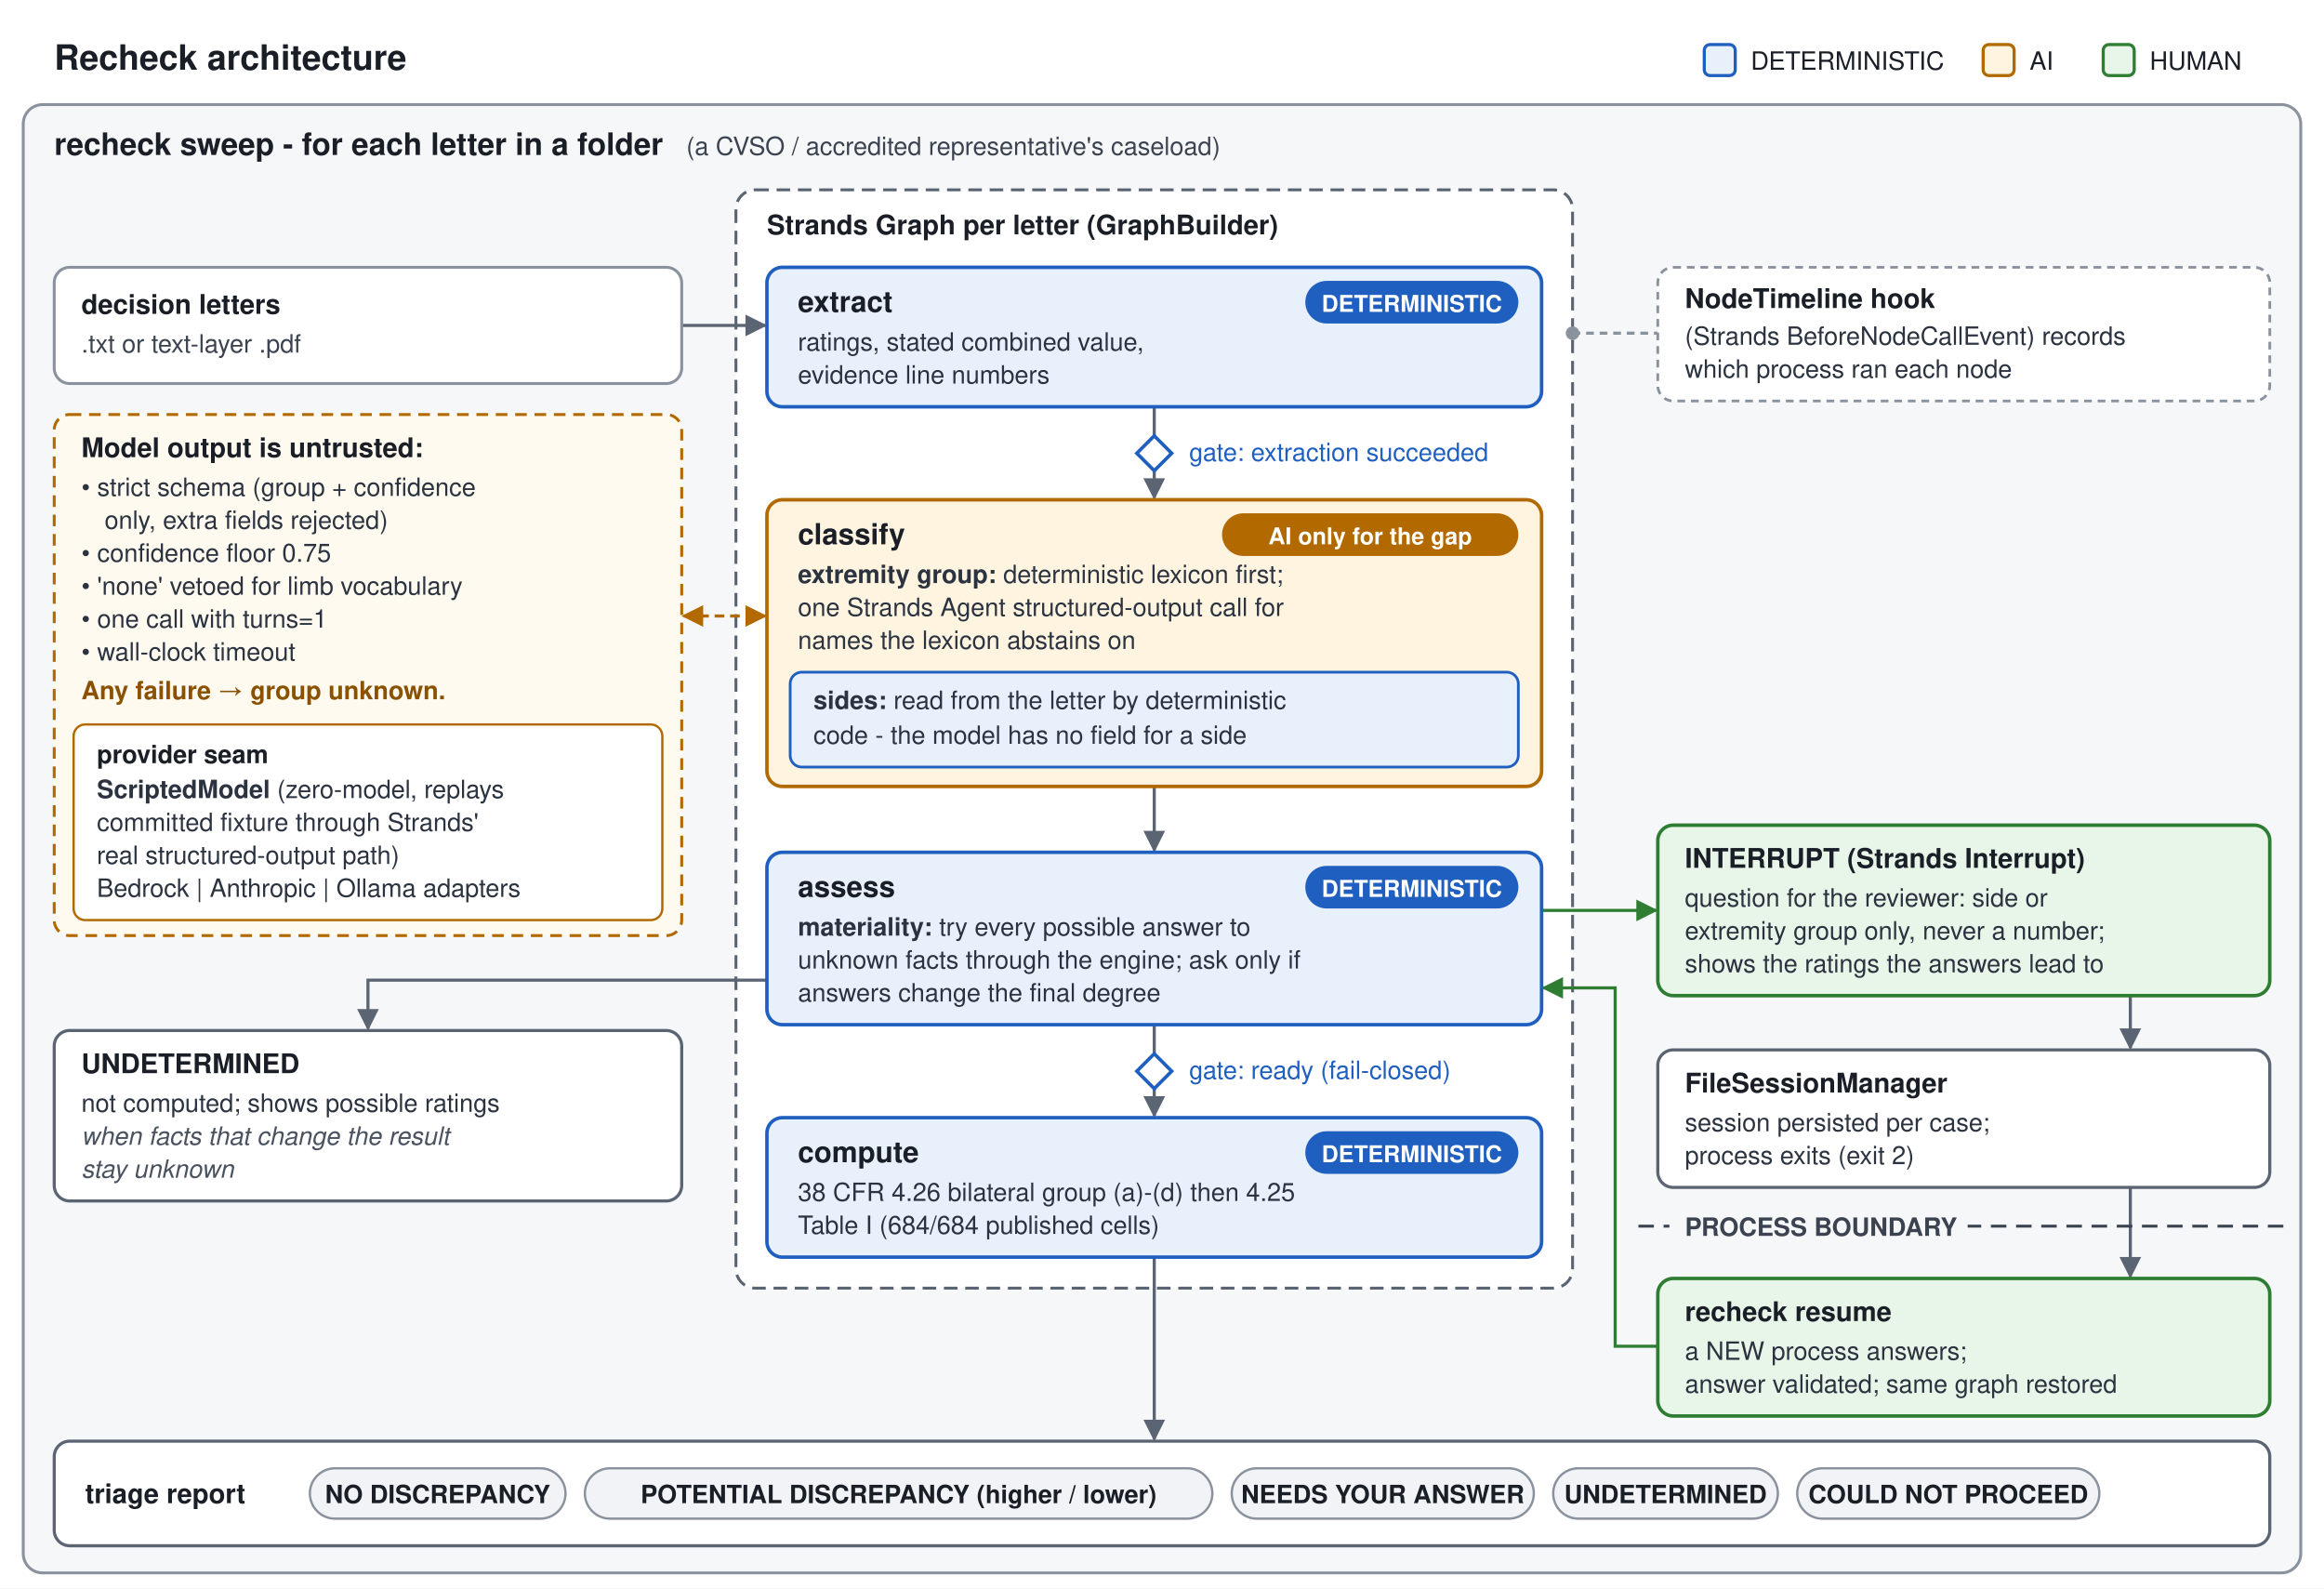
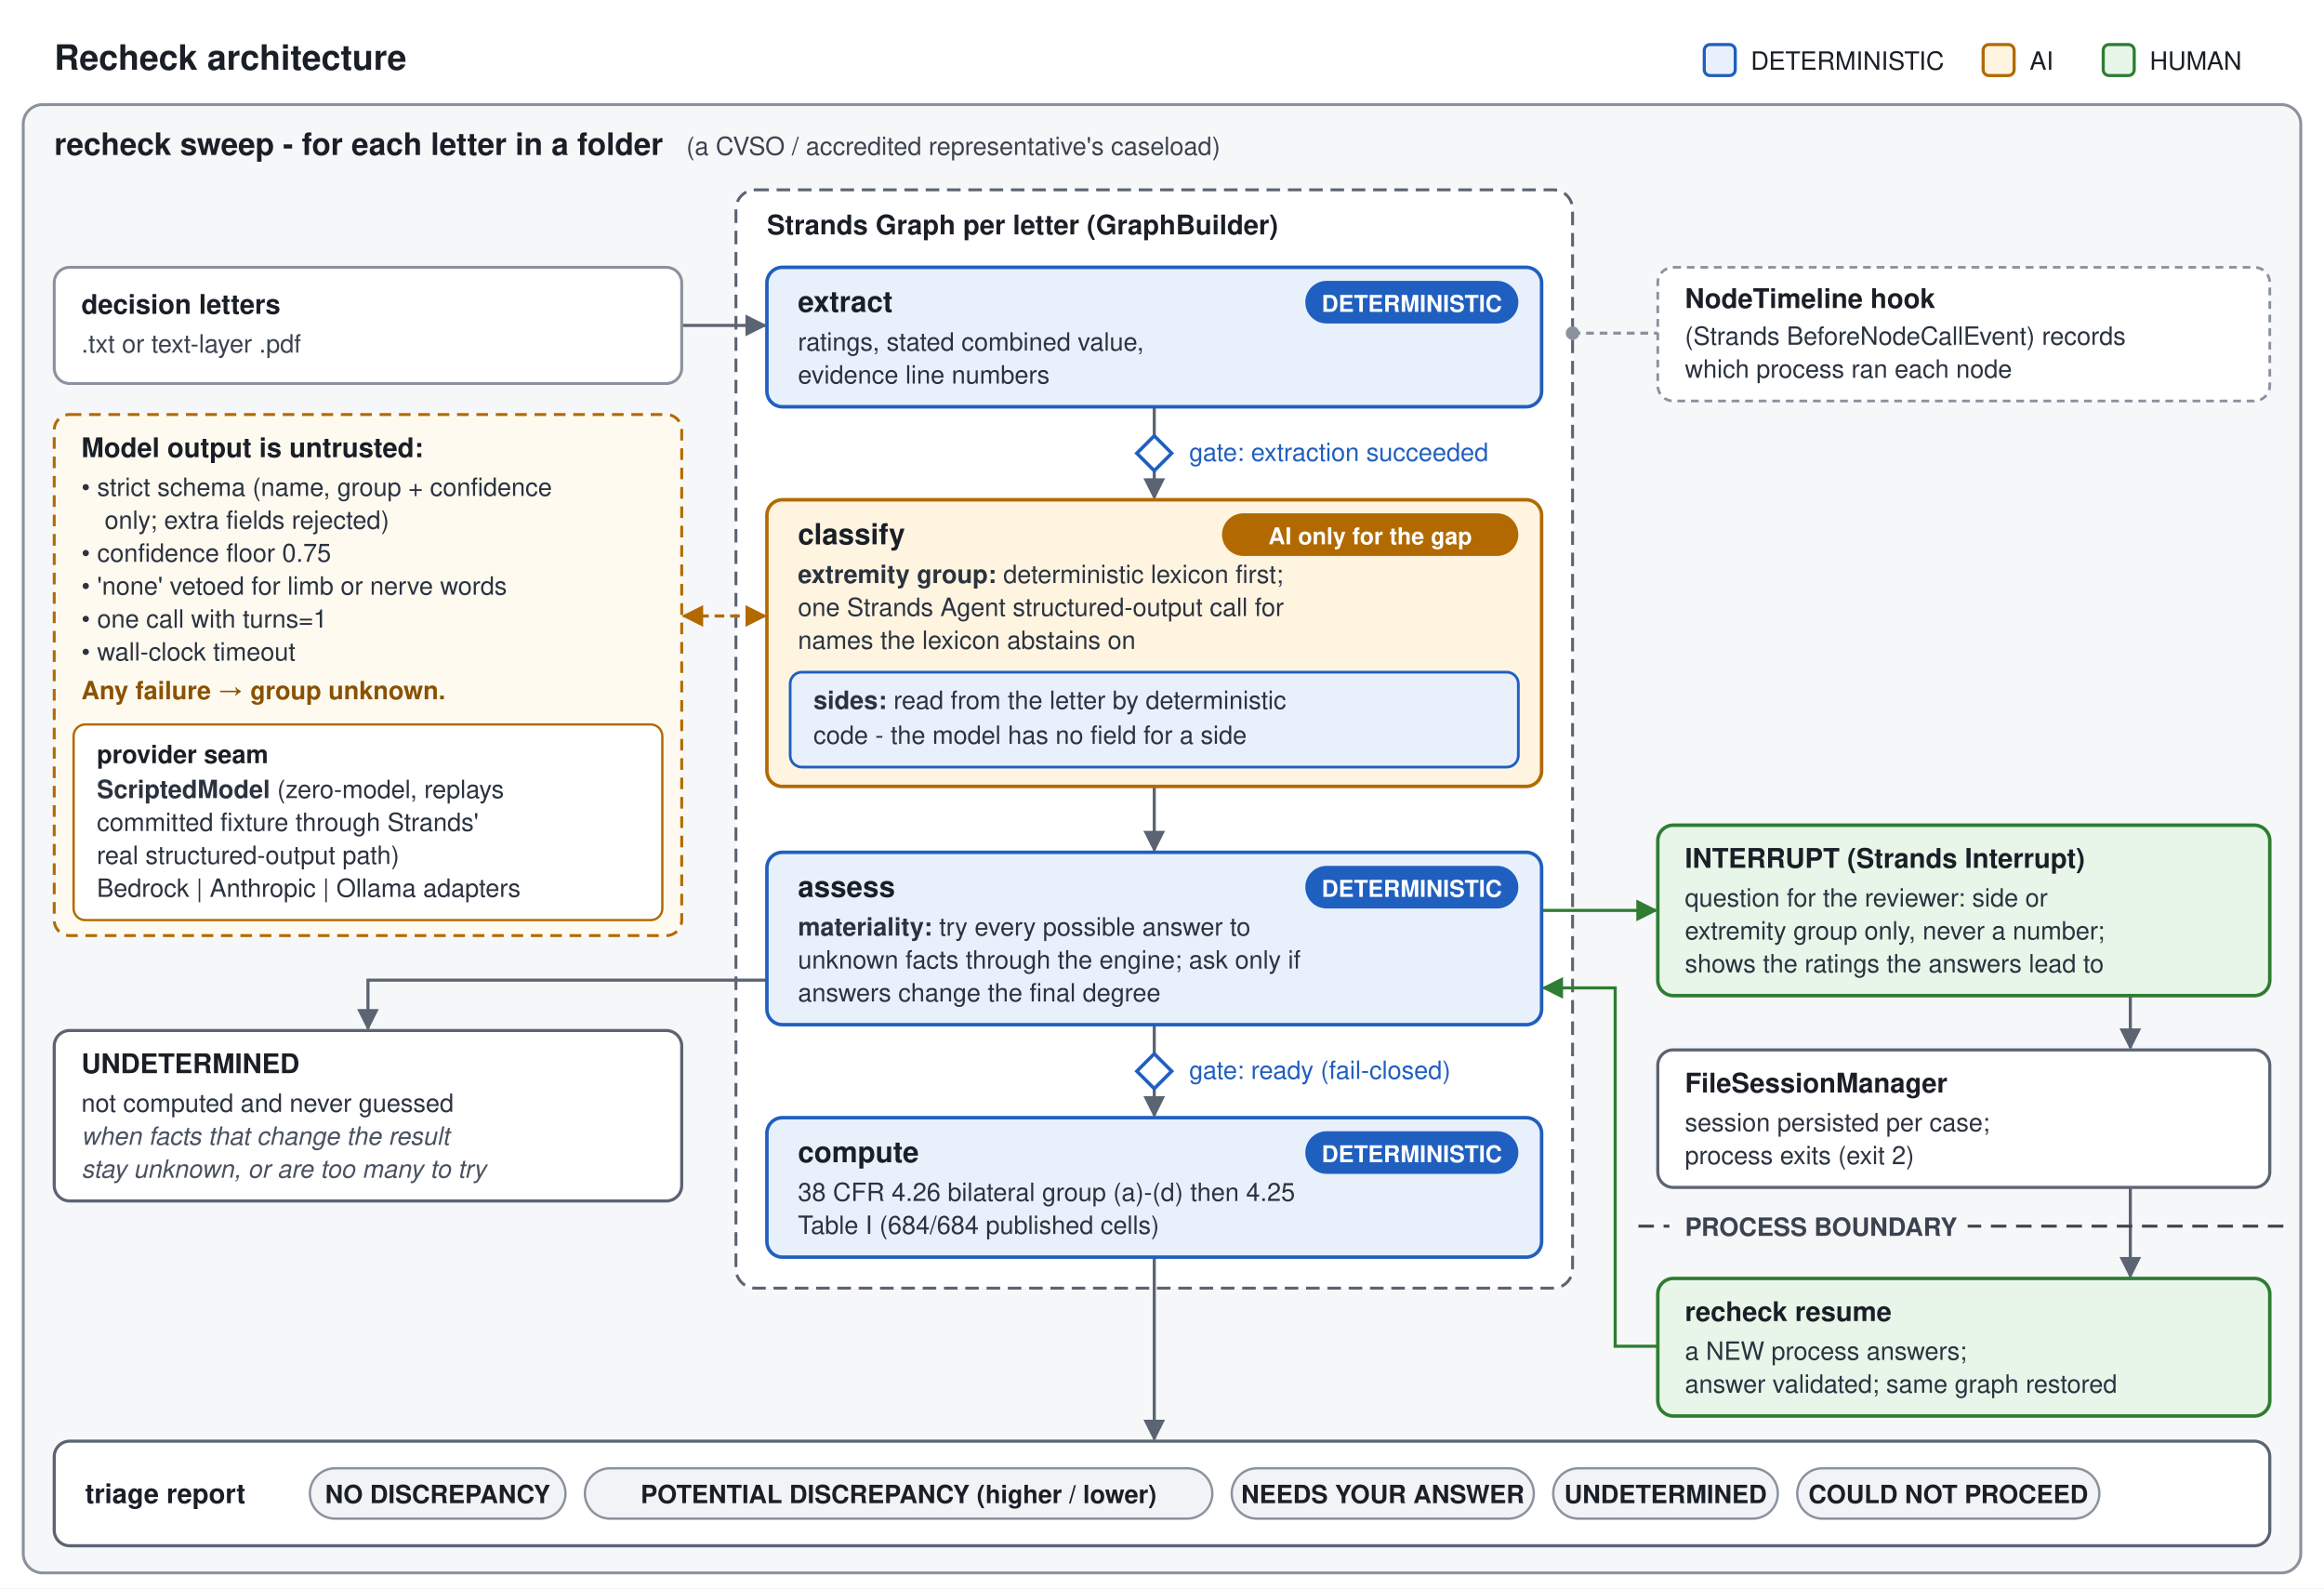
<svg xmlns="http://www.w3.org/2000/svg" viewBox="0 0 1200 820" width="1200" height="820" font-family="-apple-system, Segoe UI, Helvetica, Arial, sans-serif" role="img" aria-labelledby="title desc">
  <defs>
    <marker id="ah" viewBox="0 0 10 10" refX="9" refY="5" markerWidth="7" markerHeight="7" orient="auto-start-reverse">
      <path d="M0 0 L10 5 L0 10 z" fill="#5b6472" />
    </marker>
    <marker id="ahGreen" viewBox="0 0 10 10" refX="9" refY="5" markerWidth="7" markerHeight="7" orient="auto-start-reverse">
      <path d="M0 0 L10 5 L0 10 z" fill="#2e7d32" />
    </marker>
    <marker id="ahAmber" viewBox="0 0 10 10" refX="9" refY="5" markerWidth="7" markerHeight="7" orient="auto-start-reverse">
      <path d="M0 0 L10 5 L0 10 z" fill="#b26a00" />
    </marker>
  </defs>
  <rect x="0" y="0" width="1200" height="820" fill="#ffffff" />
  <text x="28" y="36" font-size="18" font-weight="700" fill="#1a1f27">Recheck architecture</text>
  <g font-size="13" fill="#1a1f27">
    <rect x="880" y="23" width="16" height="16" rx="3" fill="#e8f0fb" stroke="#1f5fbf" stroke-width="1.6" />
    <text x="904" y="36">DETERMINISTIC</text>
    <rect x="1024" y="23" width="16" height="16" rx="3" fill="#fff4e0" stroke="#b26a00" stroke-width="1.6" />
    <text x="1048" y="36">AI</text>
    <rect x="1086" y="23" width="16" height="16" rx="3" fill="#e8f5e9" stroke="#2e7d32" stroke-width="1.6" />
    <text x="1110" y="36">HUMAN</text>
  </g>
  <rect x="12" y="54" width="1176" height="758" rx="10" fill="#f6f7f9" stroke="#8a929e" stroke-width="1.5" />
  <text x="28" y="80" font-size="16" font-weight="700" fill="#1a1f27">recheck sweep - for each letter in a folder<tspan dx="12" font-size="13" font-weight="400" fill="#3b4350">(a CVSO / accredited representative's caseload)</tspan>
  </text>
  <rect x="380" y="98" width="432" height="567" rx="10" fill="#ffffff" stroke="#5b6472" stroke-width="1.5" stroke-dasharray="7 4" />
  <text x="396" y="121" font-size="14" font-weight="700" fill="#1a1f27">Strands Graph per letter (GraphBuilder)</text>
  <g fill="none" stroke-width="1.6">
    <line x1="352" y1="168" x2="395" y2="168" stroke="#5b6472" marker-end="url(#ah)" />
    <line x1="596" y1="210" x2="596" y2="257" stroke="#5b6472" marker-end="url(#ah)" />
    <line x1="596" y1="406" x2="596" y2="439" stroke="#5b6472" marker-end="url(#ah)" />
    <line x1="596" y1="529" x2="596" y2="576" stroke="#5b6472" marker-end="url(#ah)" />
    <line x1="596" y1="649" x2="596" y2="743" stroke="#5b6472" marker-end="url(#ah)" />
    <line x1="353" y1="318" x2="395" y2="318" stroke="#b26a00" stroke-dasharray="5 3" marker-start="url(#ahAmber)" marker-end="url(#ahAmber)" />
    <path d="M396 506 H190 V531" stroke="#5b6472" marker-end="url(#ah)" />
    <line x1="796" y1="470" x2="855" y2="470" stroke="#2e7d32" marker-end="url(#ahGreen)" />
    <line x1="1100" y1="514" x2="1100" y2="541" stroke="#5b6472" marker-end="url(#ah)" />
    <line x1="1100" y1="613" x2="1100" y2="659" stroke="#5b6472" marker-end="url(#ah)" />
    <path d="M856 695 H834 V510 H797" stroke="#2e7d32" marker-end="url(#ahGreen)" />
    <line x1="812" y1="172" x2="856" y2="172" stroke="#8a929e" stroke-dasharray="4 3" />
  </g>
  <circle cx="812" cy="172" r="3.5" fill="#8a929e" />
  <rect x="28" y="138" width="324" height="60" rx="8" fill="#ffffff" stroke="#8a929e" stroke-width="1.5" />
  <text x="42" y="162" font-size="14" font-weight="700" fill="#1a1f27">decision letters</text>
  <text x="42" y="182" font-size="13" fill="#3b4350">.txt or text-layer .pdf</text>
  <rect x="396" y="138" width="400" height="72" rx="8" fill="#e8f0fb" stroke="#1f5fbf" stroke-width="1.8" />
  <text x="412" y="161" font-size="15" font-weight="700" fill="#1a1f27">extract</text>
  <rect x="674" y="145" width="110" height="22" rx="11" fill="#1f5fbf" />
  <text x="729" y="161" font-size="12" font-weight="700" fill="#ffffff" text-anchor="middle">DETERMINISTIC</text>
  <text x="412" y="181" font-size="13" fill="#2b3340">ratings, stated combined value,<tspan x="412" dy="17">evidence line numbers</tspan>
  </text>
  <path d="M596 225 L605 234 L596 243 L587 234 Z" fill="#ffffff" stroke="#1f5fbf" stroke-width="1.8" />
  <text x="614" y="238" font-size="13" fill="#1f5fbf">gate: extraction succeeded</text>
  <rect x="396" y="258" width="400" height="148" rx="8" fill="#fff4e0" stroke="#b26a00" stroke-width="1.8" />
  <text x="412" y="281" font-size="15" font-weight="700" fill="#1a1f27">classify</text>
  <rect x="631" y="265" width="153" height="22" rx="11" fill="#b26a00" />
  <text x="707.5" y="281" font-size="12" font-weight="700" fill="#ffffff" text-anchor="middle">AI only for the gap</text>
  <text x="412" y="301" font-size="13" fill="#2b3340">
    <tspan font-weight="700">extremity group:</tspan> deterministic lexicon first;<tspan x="412" dy="17">one Strands Agent structured-output call for</tspan>
    <tspan x="412" dy="17">names the lexicon abstains on</tspan>
  </text>
  <rect x="408" y="347" width="376" height="49" rx="6" fill="#e8f0fb" stroke="#1f5fbf" stroke-width="1.4" />
  <text x="420" y="366" font-size="13" fill="#2b3340">
    <tspan font-weight="700">sides:</tspan> read from the letter by deterministic<tspan x="420" dy="18">code - the model has no field for a side</tspan>
  </text>
  <rect x="396" y="440" width="400" height="89" rx="8" fill="#e8f0fb" stroke="#1f5fbf" stroke-width="1.8" />
  <text x="412" y="463" font-size="15" font-weight="700" fill="#1a1f27">assess</text>
  <rect x="674" y="447" width="110" height="22" rx="11" fill="#1f5fbf" />
  <text x="729" y="463" font-size="12" font-weight="700" fill="#ffffff" text-anchor="middle">DETERMINISTIC</text>
  <text x="412" y="483" font-size="13" fill="#2b3340">
    <tspan font-weight="700">materiality:</tspan> try every possible answer to<tspan x="412" dy="17">unknown facts through the engine; ask only if</tspan>
    <tspan x="412" dy="17">answers change the final degree</tspan>
  </text>
  <path d="M596 544 L605 553 L596 562 L587 553 Z" fill="#ffffff" stroke="#1f5fbf" stroke-width="1.8" />
  <text x="614" y="557" font-size="13" fill="#1f5fbf">gate: ready (fail-closed)</text>
  <rect x="396" y="577" width="400" height="72" rx="8" fill="#e8f0fb" stroke="#1f5fbf" stroke-width="1.8" />
  <text x="412" y="600" font-size="15" font-weight="700" fill="#1a1f27">compute</text>
  <rect x="674" y="584" width="110" height="22" rx="11" fill="#1f5fbf" />
  <text x="729" y="600" font-size="12" font-weight="700" fill="#ffffff" text-anchor="middle">DETERMINISTIC</text>
  <text x="412" y="620" font-size="13" fill="#2b3340">38 CFR 4.26 bilateral group (a)-(d) then 4.25<tspan x="412" dy="17">Table I (684/684 published cells)</tspan>
  </text>
  <rect x="28" y="214" width="324" height="269" rx="8" fill="#fffaf0" stroke="#b26a00" stroke-width="1.5" stroke-dasharray="6 4" />
  <text x="42" y="236" font-size="14" font-weight="700" fill="#1a1f27">Model output is untrusted:</text>
-   <text x="42" y="256" font-size="13" fill="#2b3340">• strict schema (group + confidence<tspan x="54" dy="17">only, extra fields rejected)</tspan>
+   <text x="42" y="256" font-size="13" fill="#2b3340">• strict schema (name, group + confidence<tspan x="54" dy="17">only; extra fields rejected)</tspan>
    <tspan x="42" dy="17">• confidence floor 0.75</tspan>
-     <tspan x="42" dy="17">• 'none' vetoed for limb vocabulary</tspan>
+     <tspan x="42" dy="17">• 'none' vetoed for limb or nerve words</tspan>
    <tspan x="42" dy="17">• one call with turns=1</tspan>
    <tspan x="42" dy="17">• wall-clock timeout</tspan>
  </text>
  <text x="42" y="361" font-size="13" font-weight="700" fill="#8a5200">Any failure → group unknown.</text>
  <rect x="38" y="374" width="304" height="101" rx="6" fill="#ffffff" stroke="#b26a00" stroke-width="1.2" />
  <text x="50" y="394" font-size="13" font-weight="700" fill="#1a1f27">provider seam</text>
  <text x="50" y="412" font-size="13" fill="#2b3340">
    <tspan font-weight="700">ScriptedModel</tspan> (zero-model, replays<tspan x="50" dy="17">committed fixture through Strands'</tspan>
    <tspan x="50" dy="17">real structured-output path)</tspan>
    <tspan x="50" dy="17">Bedrock | Anthropic | Ollama adapters</tspan>
  </text>
  <rect x="28" y="532" width="324" height="88" rx="8" fill="#ffffff" stroke="#5b6472" stroke-width="1.6" />
  <text x="42" y="554" font-size="14" font-weight="700" fill="#1a1f27">UNDETERMINED</text>
-   <text x="42" y="574" font-size="13" fill="#2b3340">not computed; shows possible ratings</text>
-   <text x="42" y="591" font-size="13" font-style="italic" fill="#4a5260">when facts that change the result<tspan x="42" dy="17">stay unknown</tspan>
+   <text x="42" y="574" font-size="13" fill="#2b3340">not computed and never guessed</text>
+   <text x="42" y="591" font-size="13" font-style="italic" fill="#4a5260">when facts that change the result<tspan x="42" dy="17">stay unknown, or are too many to try</tspan>
  </text>
  <rect x="856" y="138" width="316" height="69" rx="8" fill="#ffffff" stroke="#8a929e" stroke-width="1.4" stroke-dasharray="4 3" />
  <text x="870" y="159" font-size="14" font-weight="700" fill="#1a1f27">NodeTimeline hook</text>
  <text x="870" y="178" font-size="13" fill="#2b3340">(Strands BeforeNodeCallEvent) records<tspan x="870" dy="17">which process ran each node</tspan>
  </text>
  <rect x="856" y="426" width="316" height="88" rx="8" fill="#e8f5e9" stroke="#2e7d32" stroke-width="1.8" />
  <text x="870" y="448" font-size="14" font-weight="700" fill="#1a1f27">INTERRUPT (Strands Interrupt)</text>
  <text x="870" y="468" font-size="13" fill="#2b3340">question for the reviewer: side or<tspan x="870" dy="17">extremity group only, never a number;</tspan>
    <tspan x="870" dy="17">shows the ratings the answers lead to</tspan>
  </text>
  <rect x="856" y="542" width="316" height="71" rx="8" fill="#ffffff" stroke="#5b6472" stroke-width="1.6" />
  <text x="870" y="564" font-size="14" font-weight="700" fill="#1a1f27">FileSessionManager</text>
  <text x="870" y="584" font-size="13" fill="#2b3340">session persisted per case;<tspan x="870" dy="17">process exits (exit 2)</tspan>
  </text>
  <line x1="846" y1="633" x2="1180" y2="633" stroke="#3b4350" stroke-width="1.5" stroke-dasharray="8 5" />
  <rect x="862" y="621" width="154" height="24" fill="#f6f7f9" />
  <text x="870" y="638" font-size="13" font-weight="700" fill="#3b4350">PROCESS BOUNDARY</text>
  <rect x="856" y="660" width="316" height="71" rx="8" fill="#e8f5e9" stroke="#2e7d32" stroke-width="1.8" />
  <text x="870" y="682" font-size="14" font-weight="700" fill="#1a1f27">recheck resume</text>
  <text x="870" y="702" font-size="13" fill="#2b3340">a NEW process answers;<tspan x="870" dy="17">answer validated; same graph restored</tspan>
  </text>
  <rect x="28" y="744" width="1144" height="54" rx="8" fill="#ffffff" stroke="#5b6472" stroke-width="1.6" />
  <text x="44" y="776" font-size="14" font-weight="700" fill="#1a1f27">triage report</text>
  <g font-size="13" font-weight="700" fill="#1a1f27" text-anchor="middle">
    <rect x="160" y="758" width="132" height="26" rx="13" fill="#f1f3f6" stroke="#8a929e" stroke-width="1.2" />
    <text x="226" y="776">NO DISCREPANCY</text>
    <rect x="302" y="758" width="324" height="26" rx="13" fill="#f1f3f6" stroke="#8a929e" stroke-width="1.2" />
    <text x="464" y="776">POTENTIAL DISCREPANCY (higher / lower)</text>
    <rect x="636" y="758" width="156" height="26" rx="13" fill="#f1f3f6" stroke="#8a929e" stroke-width="1.2" />
    <text x="714" y="776">NEEDS YOUR ANSWER</text>
    <rect x="802" y="758" width="116" height="26" rx="13" fill="#f1f3f6" stroke="#8a929e" stroke-width="1.2" />
    <text x="860" y="776">UNDETERMINED</text>
    <rect x="928" y="758" width="156" height="26" rx="13" fill="#f1f3f6" stroke="#8a929e" stroke-width="1.2" />
    <text x="1006" y="776">COULD NOT PROCEED</text>
  </g>
</svg>
